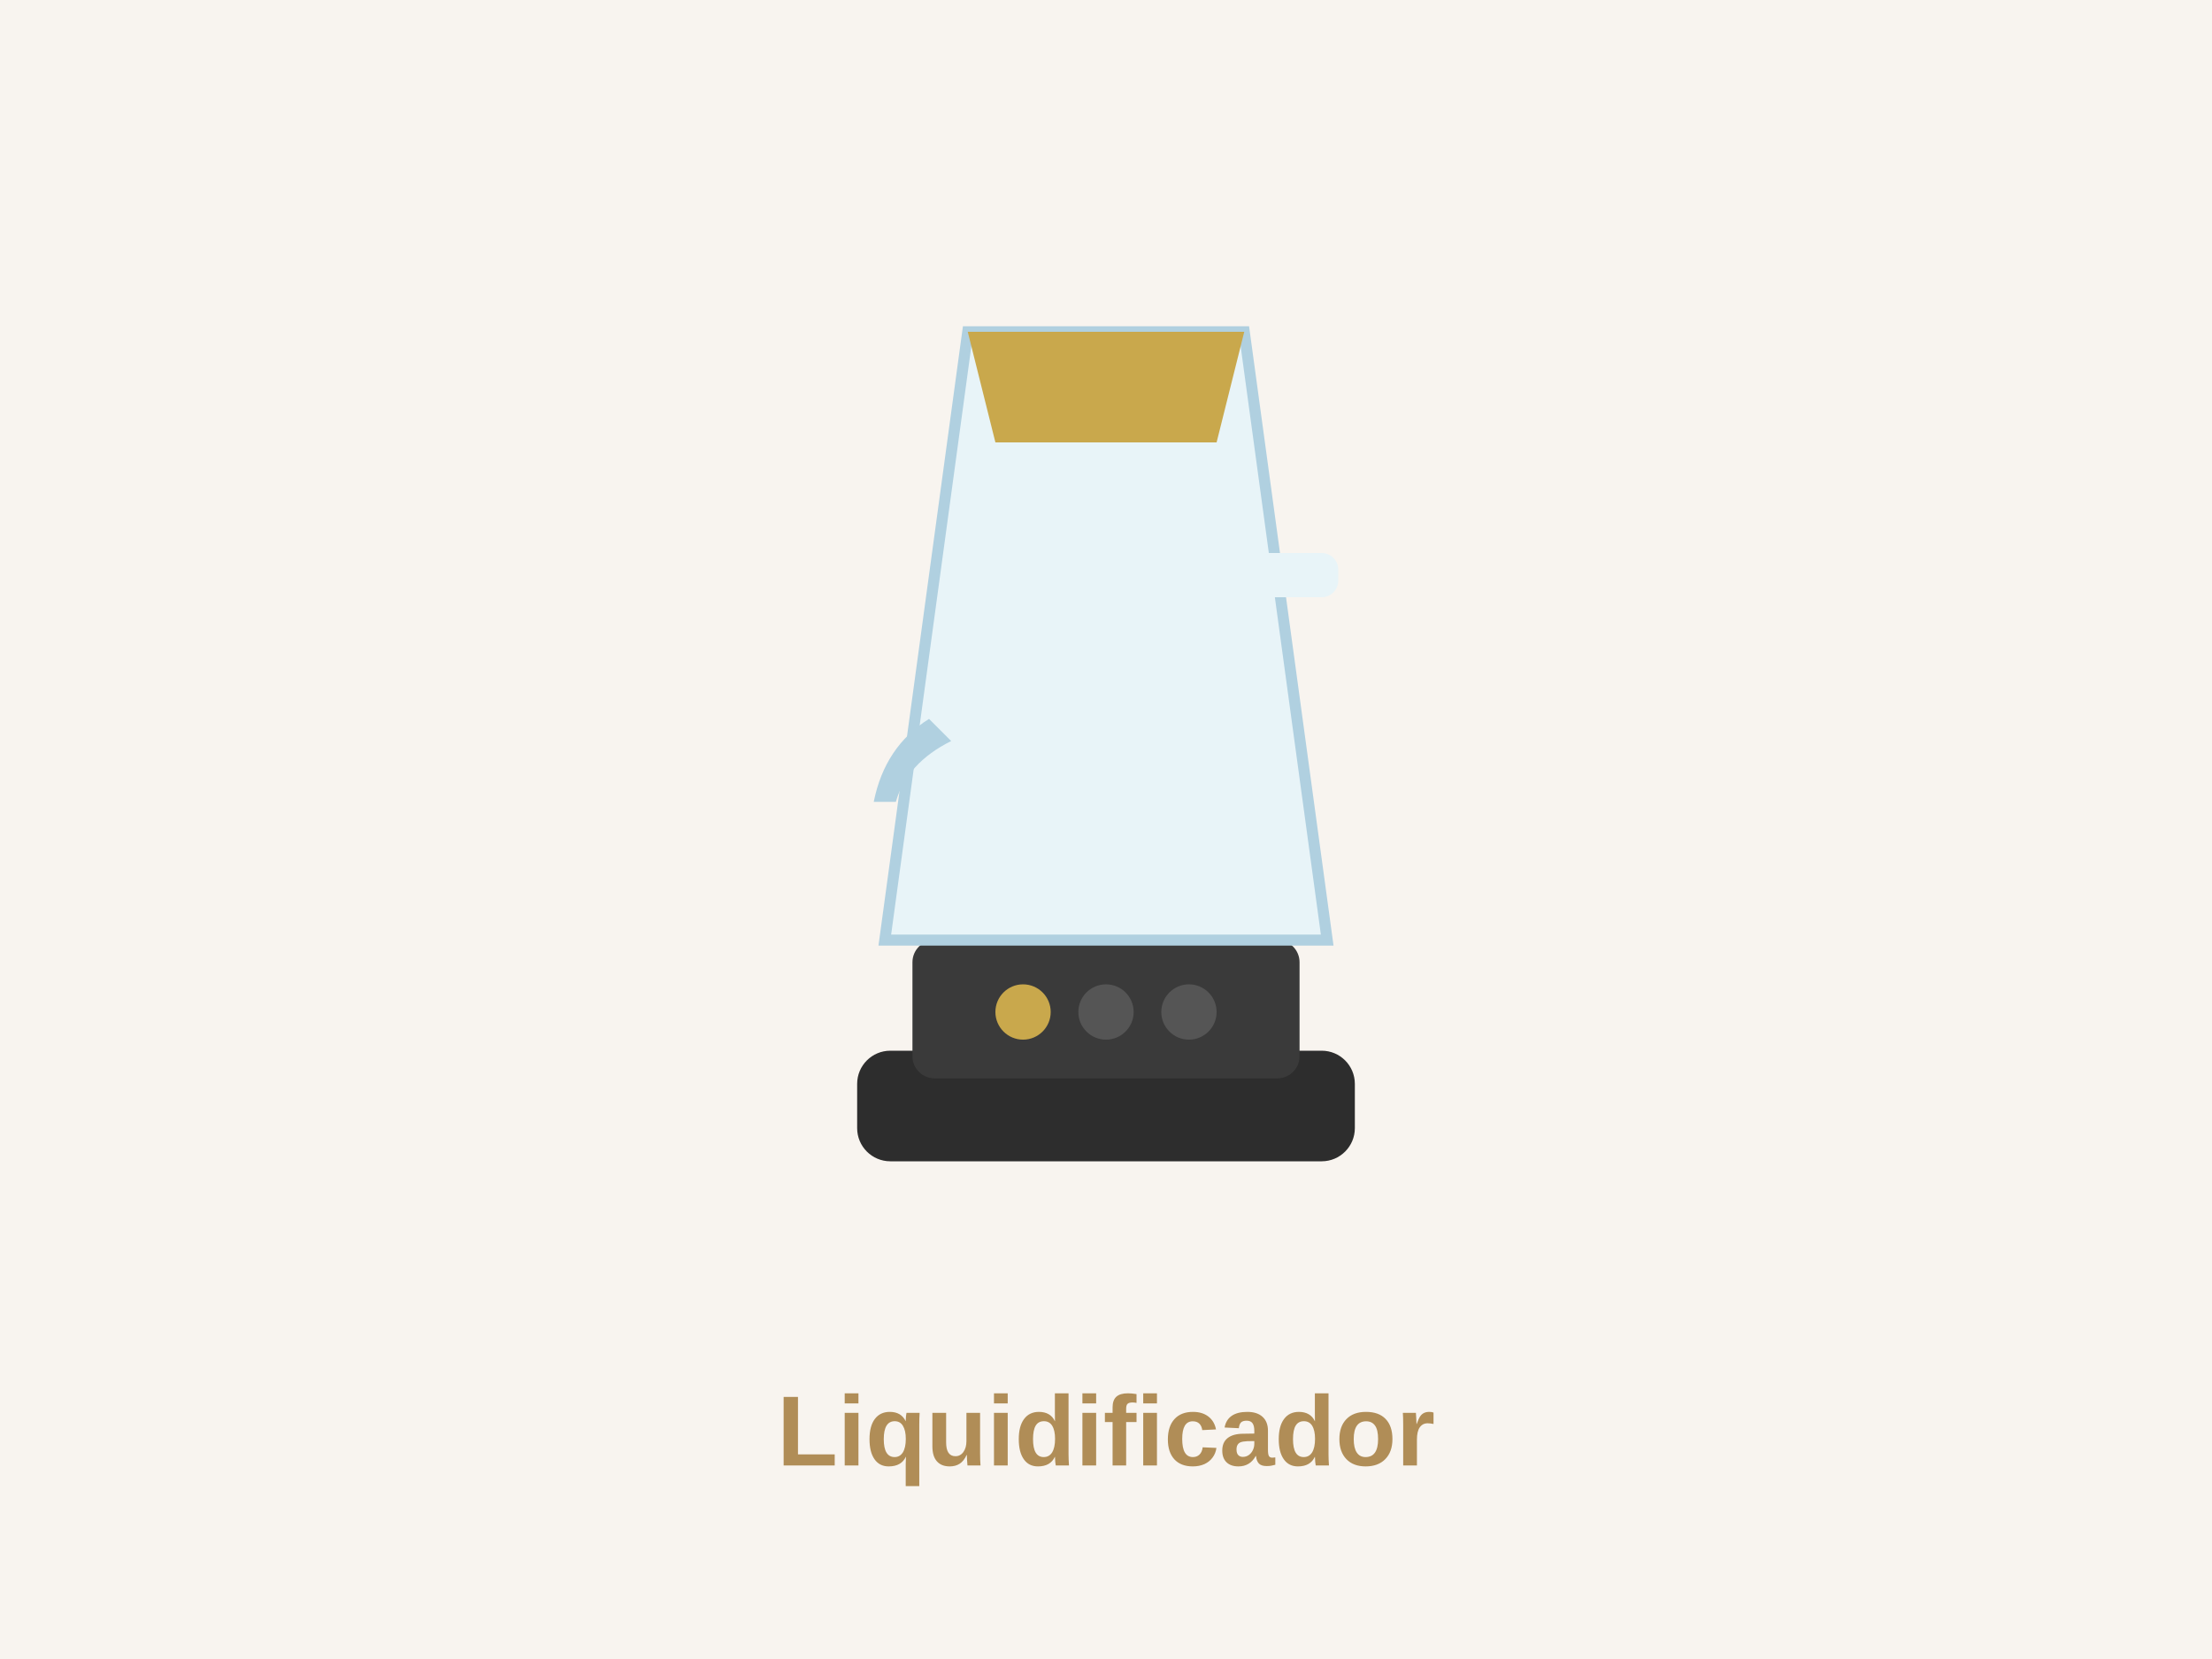
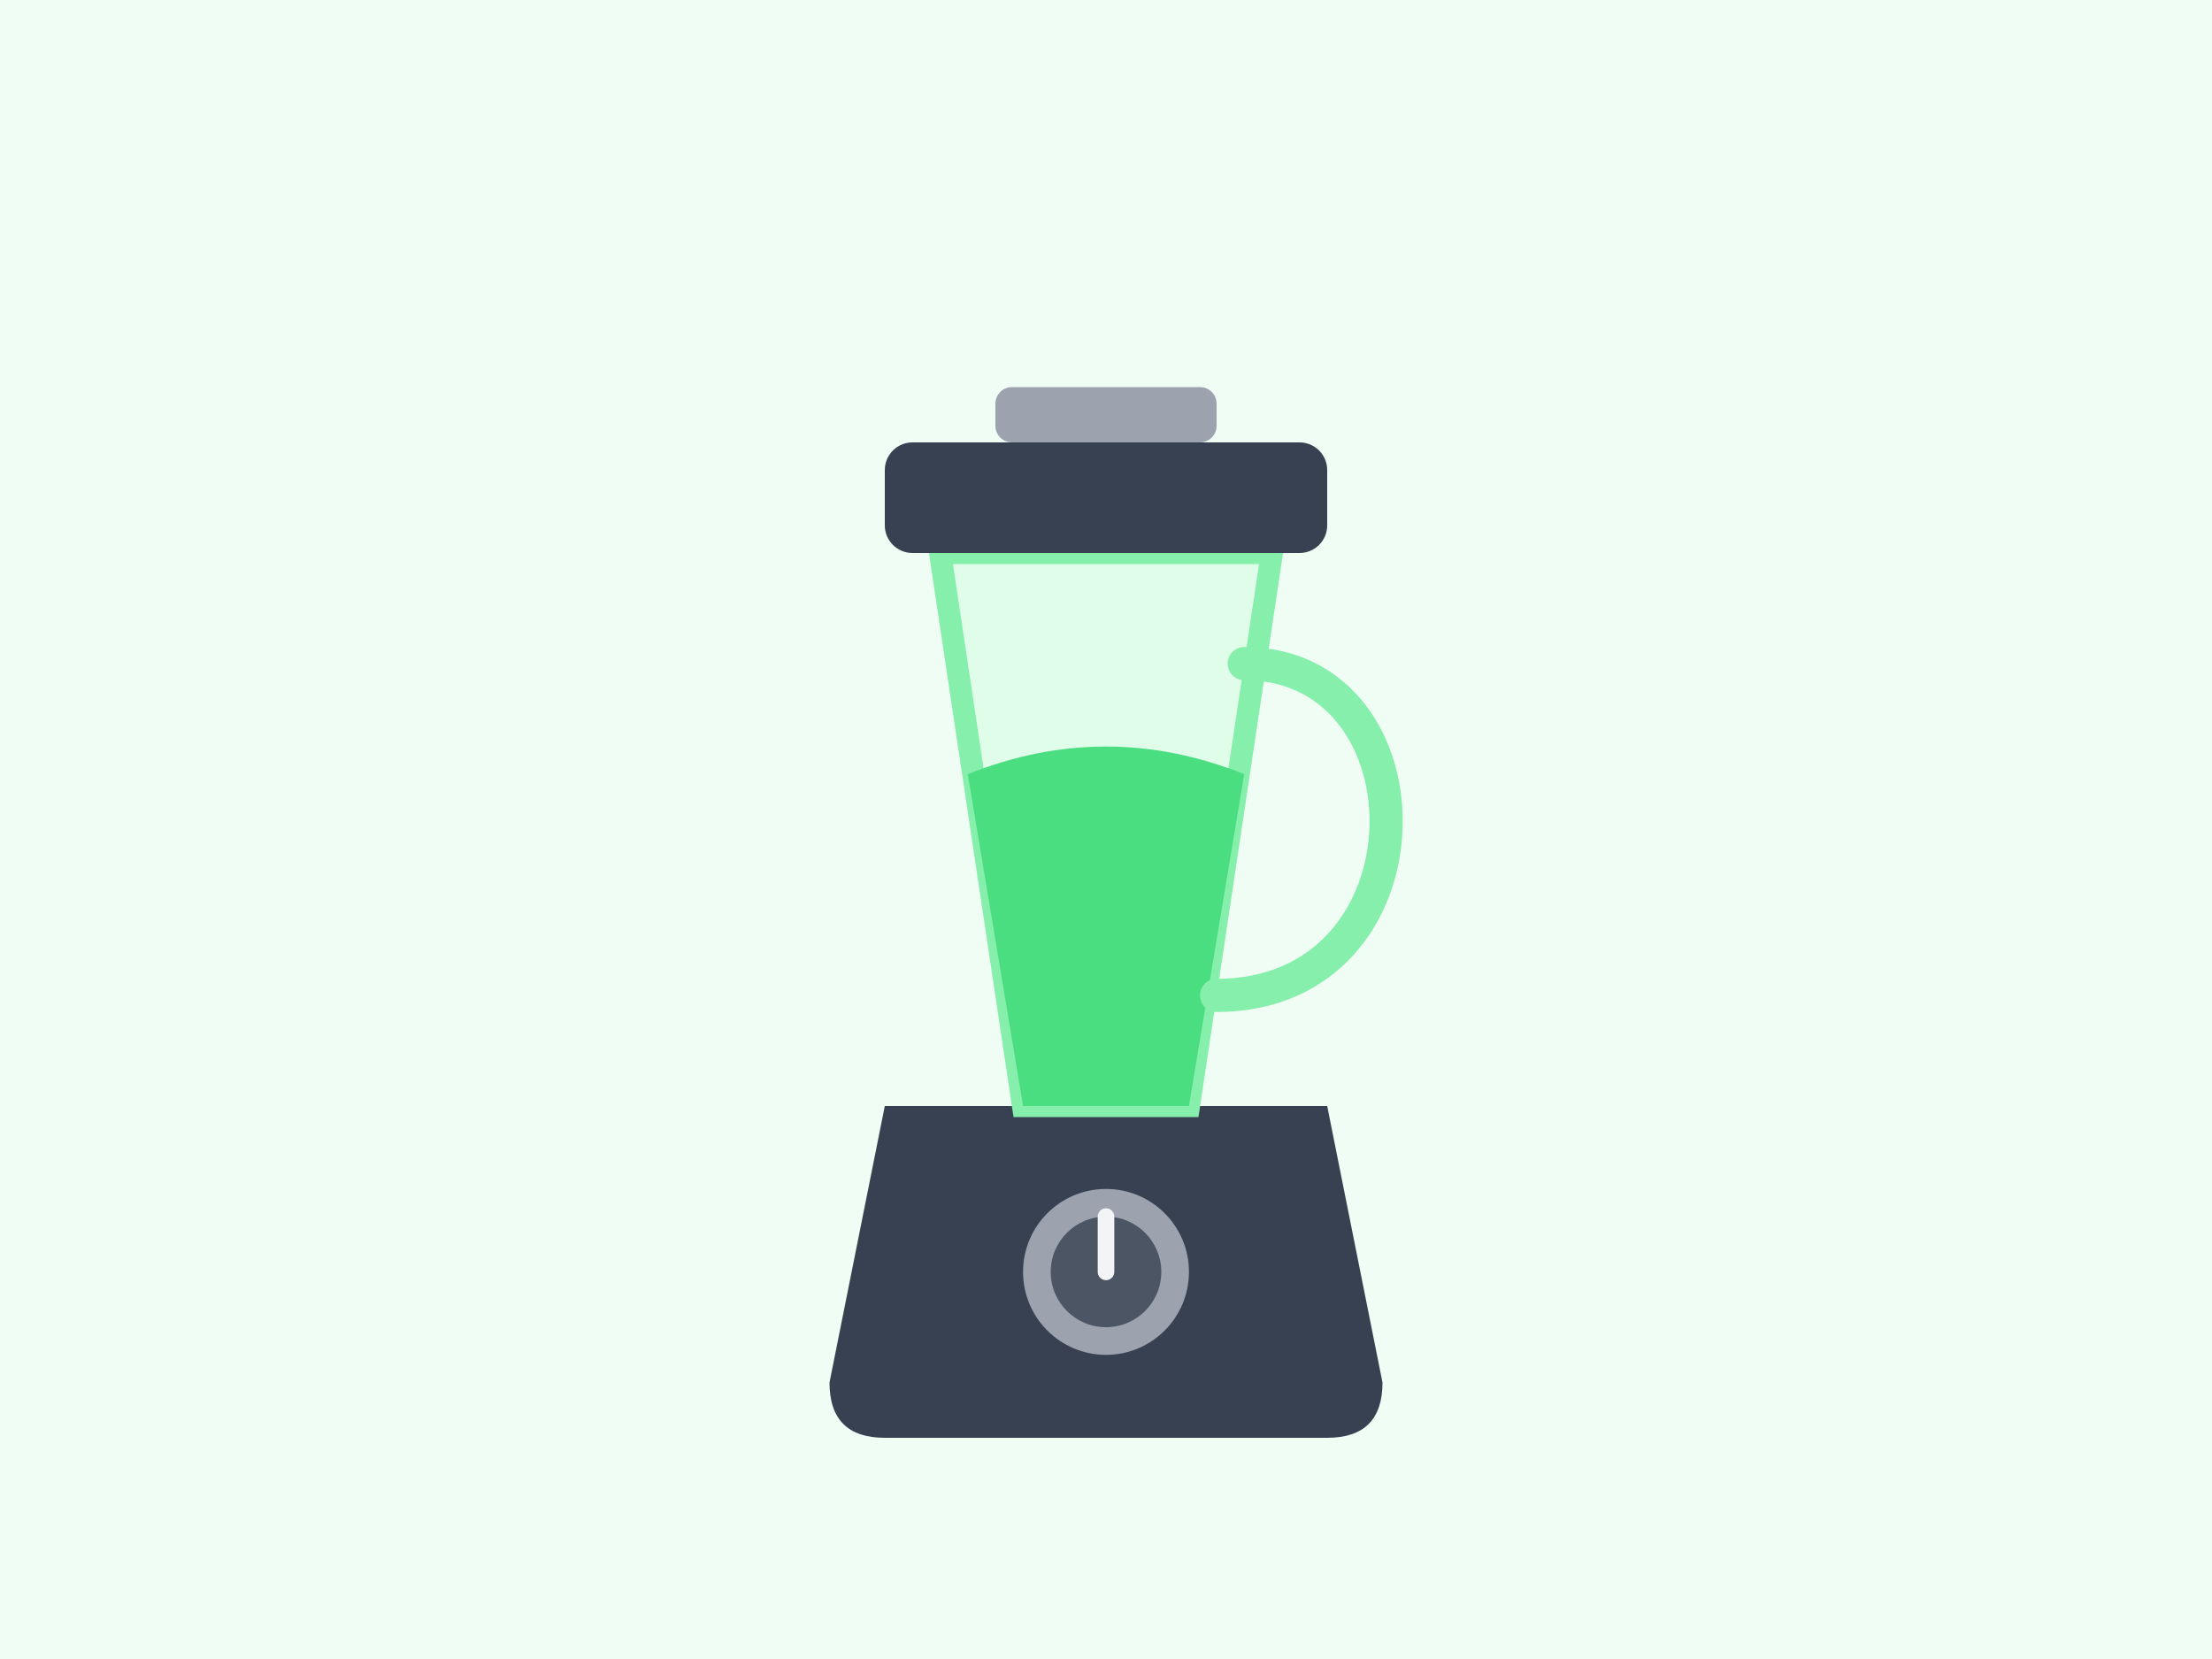
<svg xmlns="http://www.w3.org/2000/svg" viewBox="0 0 400 300" fill="none">
-   <rect width="400" height="300" fill="#f8f4ef" />
-   <rect x="155" y="190" width="90" height="20" rx="6" fill="#2d2d2d" />
-   <rect x="165" y="170" width="70" height="25" rx="4" fill="#3a3a3a" />
-   <circle cx="185" cy="183" r="5" fill="#c9a84c" />
-   <circle cx="200" cy="183" r="5" fill="#555" />
-   <circle cx="215" cy="183" r="5" fill="#555" />
-   <path d="M175 60 L160 170 L240 170 L225 60 Z" fill="#e8f4f8" stroke="#b0d0e0" stroke-width="2" />
-   <path d="M175 60 L225 60 L220 80 L180 80 Z" fill="#c9a84c" />
-   <path d="M168 130 Q160 135 158 145 L162 145 Q164 138 172 134 Z" fill="#b0d0e0" />
-   <rect x="222" y="100" width="20" height="8" rx="3" fill="#e8f4f8" />
-   <text x="200" y="265" font-family="Arial" font-size="18" fill="#b08d57" text-anchor="middle" font-weight="600">Liquidificador</text>
+   <rect width="400" height="300" fill="#f0fdf4" />
+   <path d="M160 200 L240 200 L250 250 Q250 260 240 260 L160 260 Q150 260 150 250 Z" fill="#374151" />
+   <circle cx="200" cy="230" r="15" fill="#9ca3af" />
+   <circle cx="200" cy="230" r="10" fill="#4b5563" />
+   <line x1="200" y1="230" x2="200" y2="220" stroke="#f3f4f6" stroke-width="3" stroke-linecap="round" />
+   <path d="M170 100 L230 100 L215 200 L185 200 Z" fill="#dcfce7" opacity="0.8" />
+   <path d="M170 100 L230 100 L215 200 L185 200 Z" stroke="#86efac" stroke-width="4" fill="none" />
+   <path d="M175 140 Q200 130 225 140 L215 200 L185 200 Z" fill="#4ade80" />
+   <rect x="160" y="80" width="80" height="20" rx="5" fill="#374151" />
+   <rect x="180" y="70" width="40" height="10" rx="3" fill="#9ca3af" />
+   <path d="M225 120 C260 120 260 180 220 180" stroke="#86efac" stroke-width="6" fill="none" stroke-linecap="round" />
</svg>
